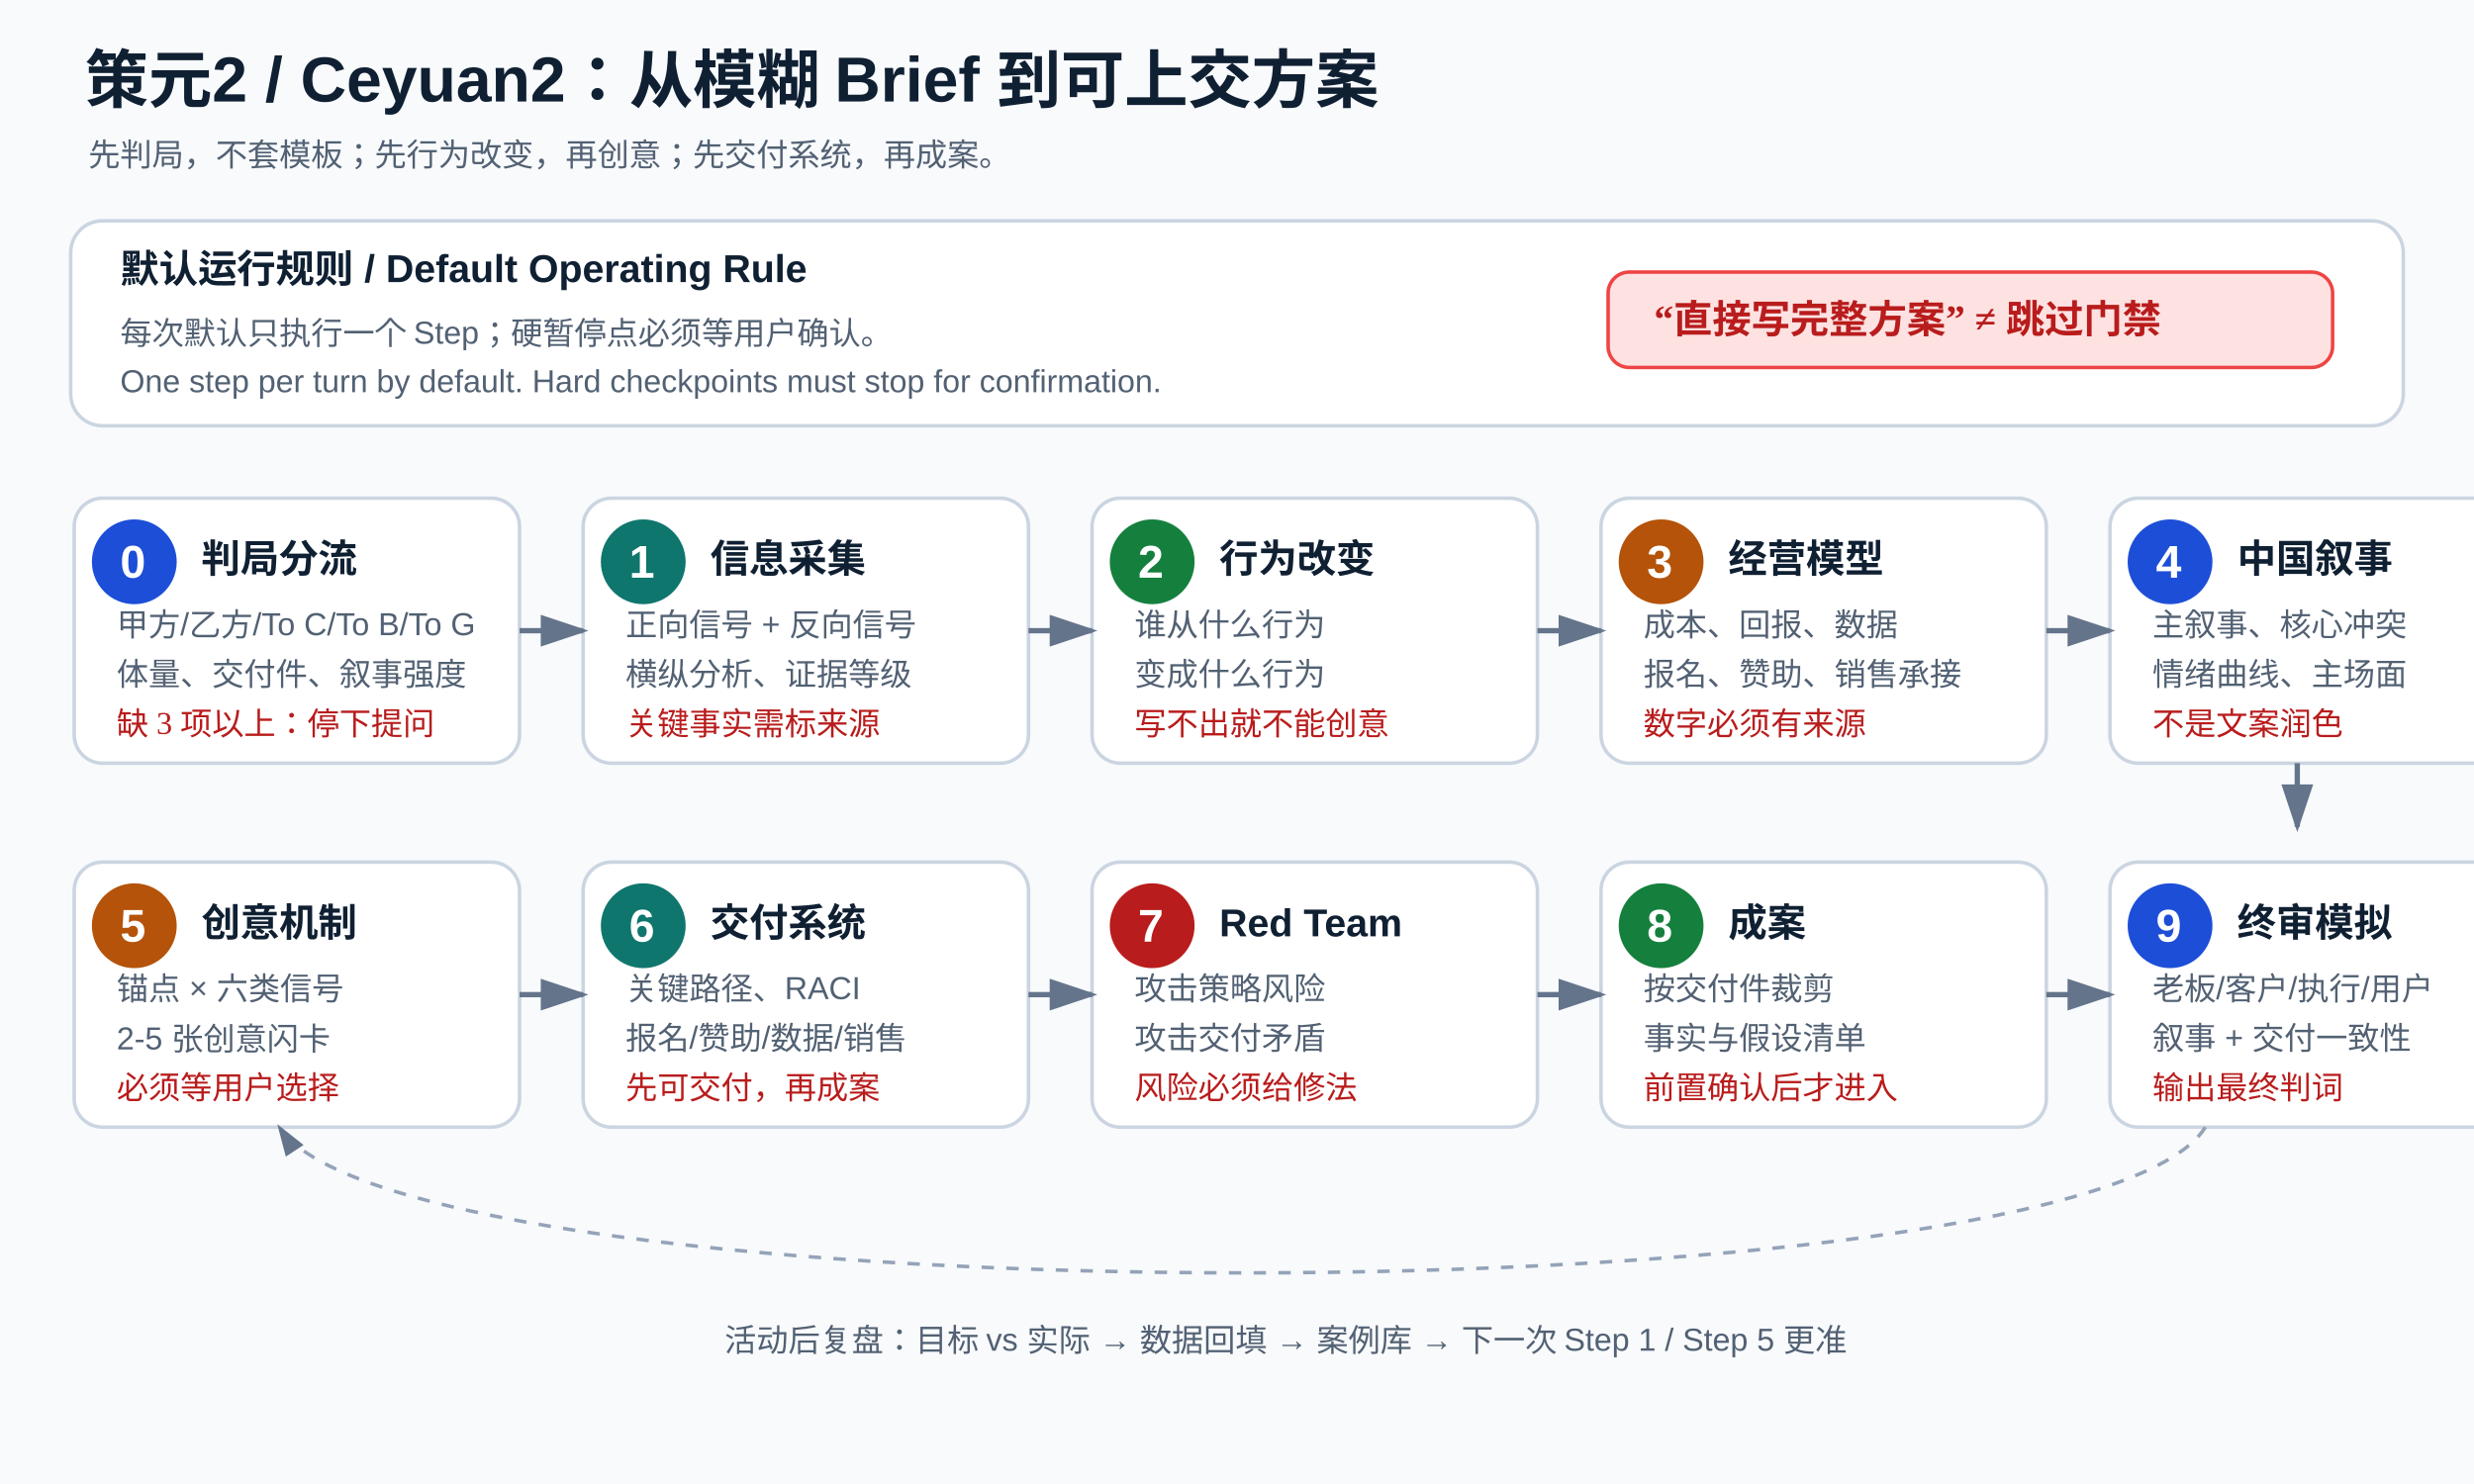
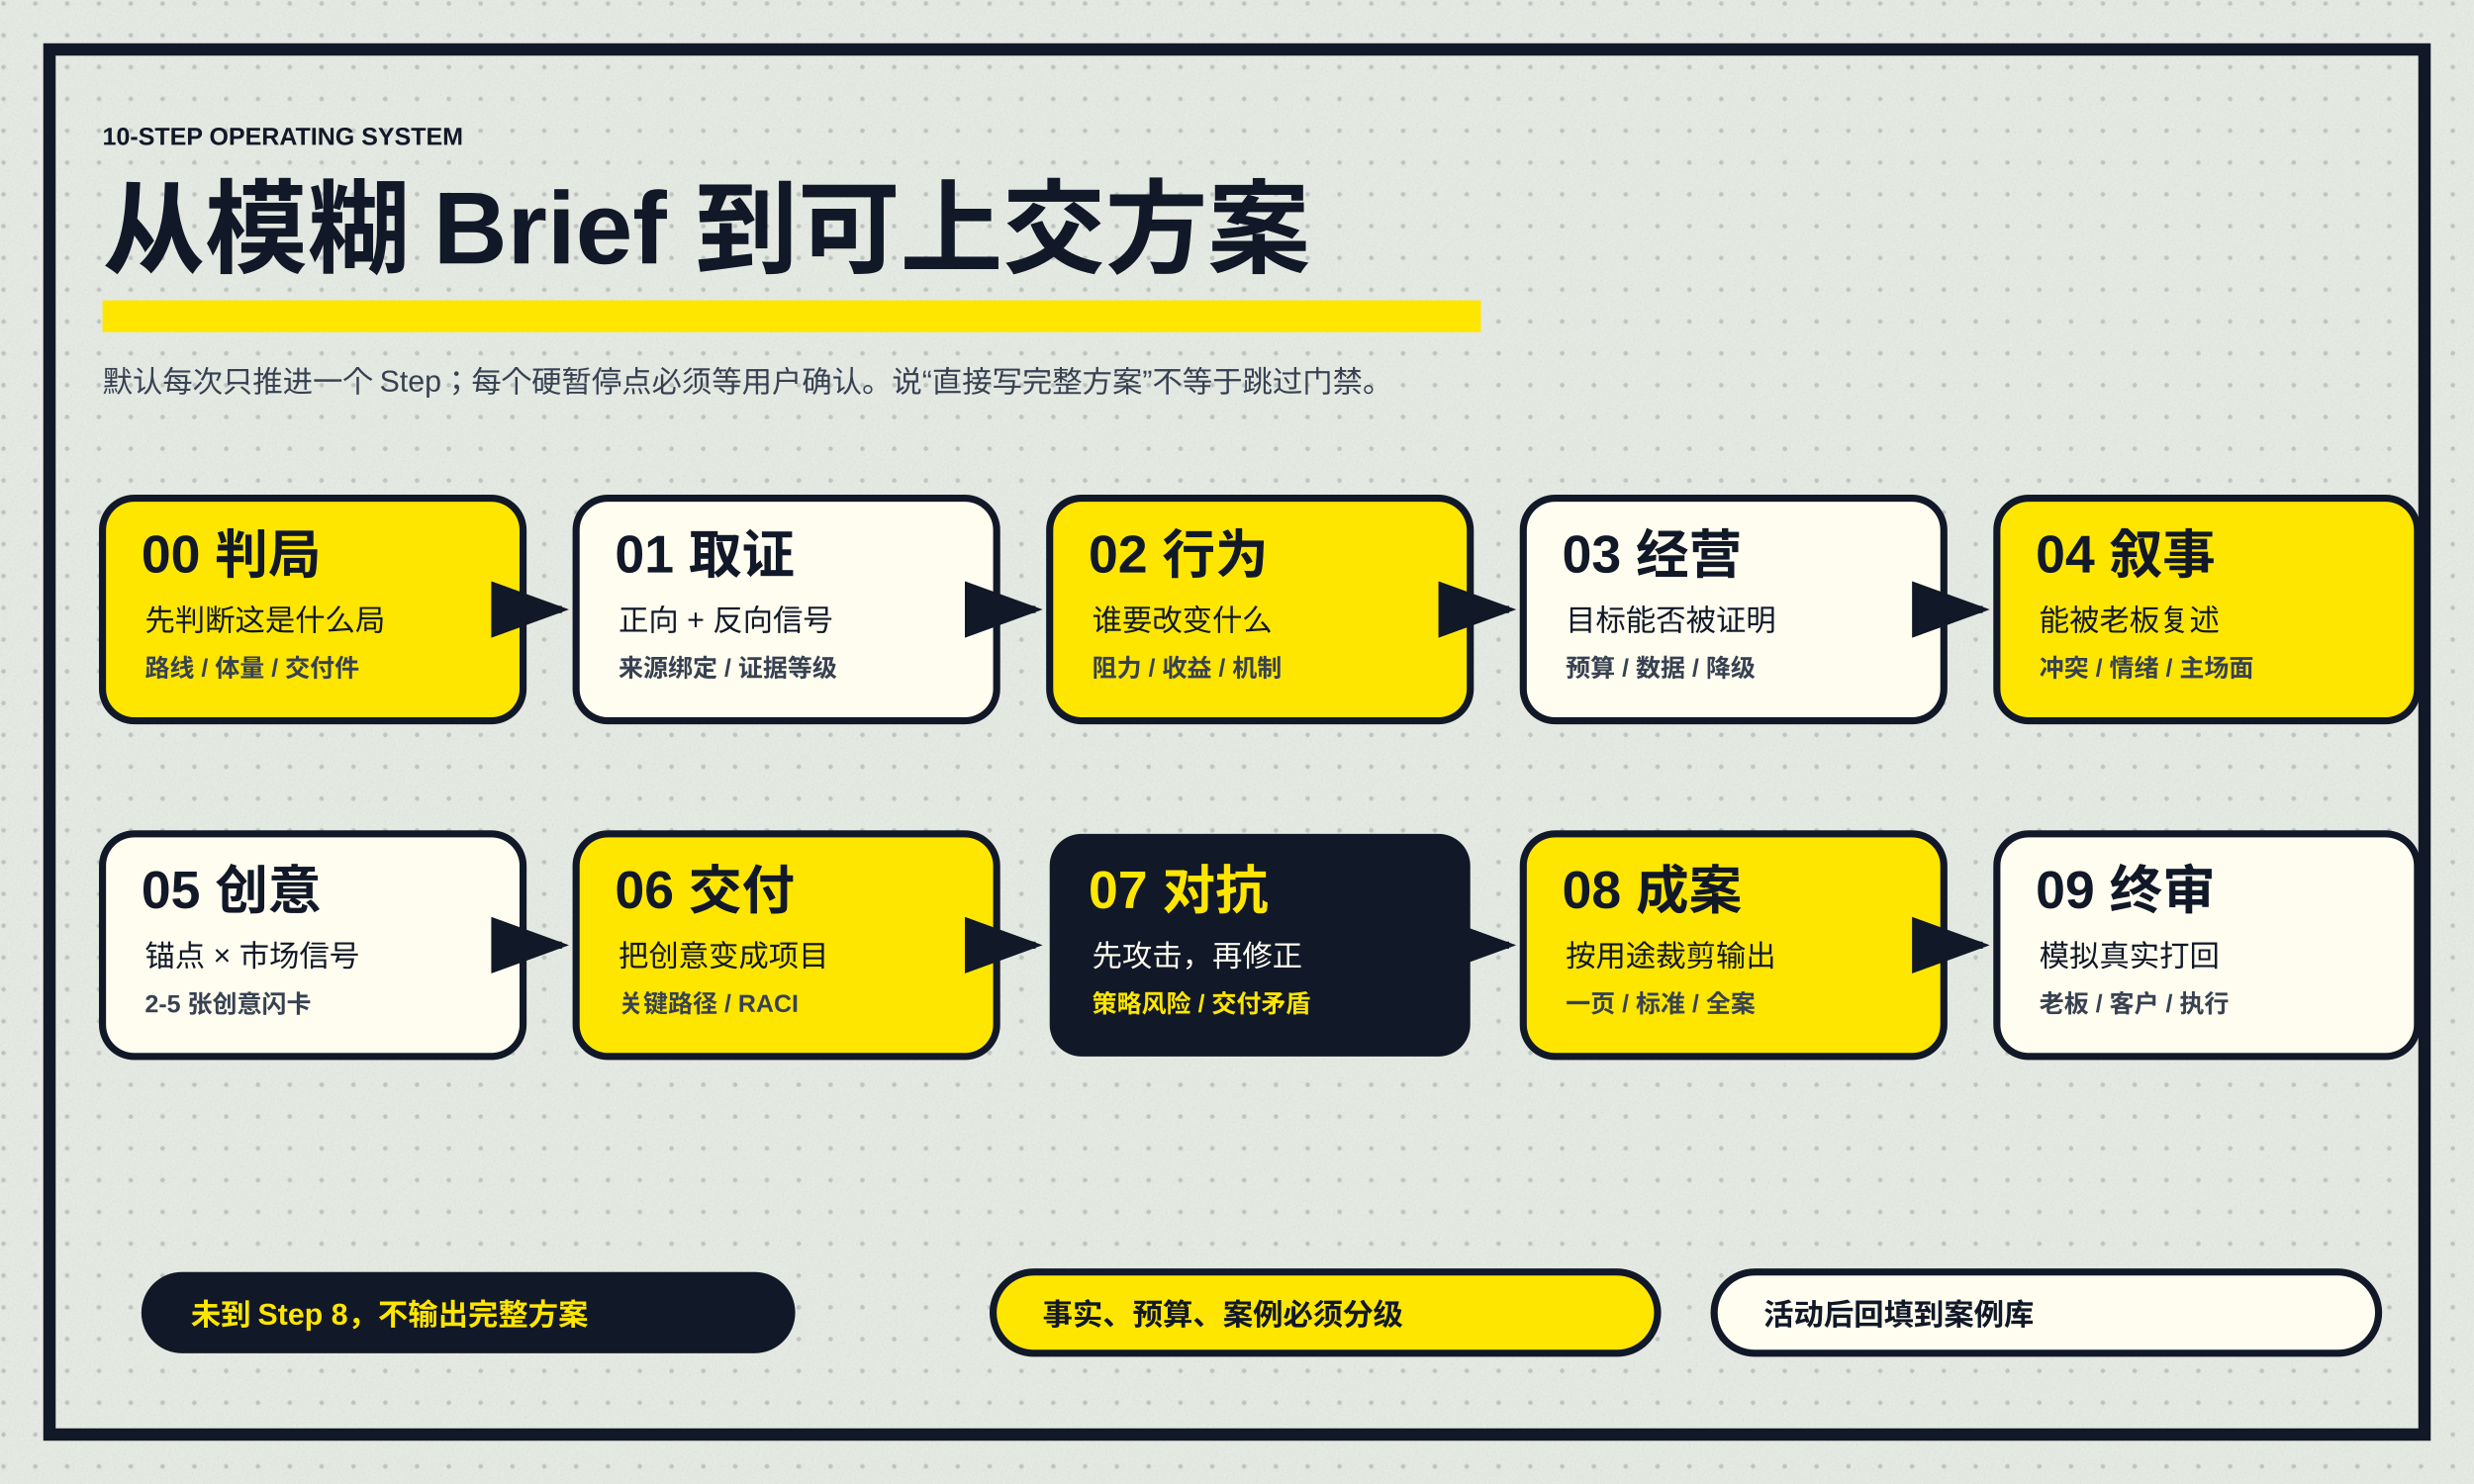
<svg xmlns="http://www.w3.org/2000/svg" width="1400" height="840" viewBox="0 0 1400 840" role="img" aria-labelledby="title desc">
  <defs>
+     <filter id="grain">
+       <feTurbulence type="fractalNoise" baseFrequency=".76" numOctaves="3" />
+       <feColorMatrix type="saturate" values="0" />
+       <feComponentTransfer>
+         <feFuncA type="table" tableValues="0 .14" />
+       </feComponentTransfer>
+     </filter>
+     <pattern id="dots" width="18" height="18" patternUnits="userSpaceOnUse">
+       <circle cx="2" cy="2" r="1.3" fill="#111827" opacity=".18" />
+     </pattern>
+     <marker id="arrow" markerWidth="12" markerHeight="12" refX="10" refY="4" orient="auto" markerUnits="strokeWidth">
+       <path d="M0,0 L0,8 L11,4 z" fill="#111827" />
+     </marker>
    <style>
-       .bg{fill:#f8fafc}.ink{fill:#102033;font-family:Arial,"Microsoft YaHei",sans-serif}.muted{fill:#526173;font-family:Arial,"Microsoft YaHei",sans-serif}
-       .panel{fill:#fff;stroke:#cbd5e1;stroke-width:2}.teal{fill:#0f766e}.blue{fill:#1d4ed8}.red{fill:#b91c1c}.gold{fill:#b45309}.green{fill:#15803d}
-       .line{stroke:#64748b;stroke-width:3;fill:none;marker-end:url(#arrow)}.dash{stroke:#94a3b8;stroke-width:2;stroke-dasharray:7 7;fill:none;marker-end:url(#arrow)}
-       .small{font-size:18px}.mid{font-size:22px;font-weight:700}.big{font-size:36px;font-weight:800}.num{fill:#fff;font-size:26px;font-weight:800;font-family:Arial,sans-serif}
+       .bg{fill:#e6ebe4}.ink{fill:#111827;font-family:Arial,"Microsoft YaHei",sans-serif}.muted{fill:#374151;font-family:Arial,"Microsoft YaHei",sans-serif}
+       .yellow{fill:#ffe600}.black{fill:#111827}.white{fill:#fffdf0}.stroke{stroke:#111827;stroke-width:4}.heavy{stroke:#111827;stroke-width:7}
+       .big{font-size:58px;font-weight:900}.h2{font-size:30px;font-weight:900}.h3{font-size:24px;font-weight:900}.body{font-size:17px}.small{font-size:14px;font-weight:700}
    </style>
-     <marker id="arrow" markerWidth="10" markerHeight="10" refX="8" refY="3" orient="auto" markerUnits="strokeWidth">
-       <path d="M0,0 L0,6 L9,3 z" fill="#64748b" />
-     </marker>
  </defs>
-   <rect class="bg" width="1400" height="840" />
-   <text x="48" y="58" class="ink big">策元2 / Ceyuan2：从模糊 Brief 到可上交方案</text>
-   <text x="50" y="94" class="muted small">先判局，不套模板；先行为改变，再创意；先交付系统，再成案。</text>
-   <rect x="40" y="125" width="1320" height="116" rx="18" class="panel" />
-   <text x="68" y="160" class="ink mid">默认运行规则 / Default Operating Rule</text>
-   <text x="68" y="195" class="muted small">每次默认只执行一个 Step；硬暂停点必须等用户确认。</text>
-   <text x="68" y="222" class="muted small">One step per turn by default. Hard checkpoints must stop for confirmation.</text>
-   <rect x="910" y="154" width="410" height="54" rx="12" fill="#fee2e2" stroke="#ef4444" stroke-width="2" />
-   <text x="936" y="188" class="red mid">“直接写完整方案” ≠ 跳过门禁</text>
-   <g transform="translate(42,282)">
-     <rect class="panel" x="0" y="0" width="252" height="150" rx="16" />
-     <circle cx="34" cy="36" r="24" class="blue" />
-     <text x="26" y="45" class="num">0</text>
-     <text x="72" y="42" class="ink mid">判局分流</text>
-     <text x="24" y="78" class="muted small">甲方/乙方/To C/To B/To G</text>
-     <text x="24" y="106" class="muted small">体量、交付件、叙事强度</text>
-     <text x="24" y="134" class="red small">缺 3 项以上：停下提问</text>
-     <rect class="panel" x="288" y="0" width="252" height="150" rx="16" />
-     <circle cx="322" cy="36" r="24" class="teal" />
-     <text x="314" y="45" class="num">1</text>
-     <text x="360" y="42" class="ink mid">信息采集</text>
-     <text x="312" y="78" class="muted small">正向信号 + 反向信号</text>
-     <text x="312" y="106" class="muted small">横纵分析、证据等级</text>
-     <text x="312" y="134" class="red small">关键事实需标来源</text>
-     <rect class="panel" x="576" y="0" width="252" height="150" rx="16" />
-     <circle cx="610" cy="36" r="24" class="green" />
-     <text x="602" y="45" class="num">2</text>
-     <text x="648" y="42" class="ink mid">行为改变</text>
-     <text x="600" y="78" class="muted small">谁从什么行为</text>
-     <text x="600" y="106" class="muted small">变成什么行为</text>
-     <text x="600" y="134" class="red small">写不出就不能创意</text>
-     <rect class="panel" x="864" y="0" width="252" height="150" rx="16" />
-     <circle cx="898" cy="36" r="24" class="gold" />
-     <text x="890" y="45" class="num">3</text>
-     <text x="936" y="42" class="ink mid">经营模型</text>
-     <text x="888" y="78" class="muted small">成本、回报、数据</text>
-     <text x="888" y="106" class="muted small">报名、赞助、销售承接</text>
-     <text x="888" y="134" class="red small">数字必须有来源</text>
-     <rect class="panel" x="1152" y="0" width="252" height="150" rx="16" />
-     <circle cx="1186" cy="36" r="24" class="blue" />
-     <text x="1178" y="45" class="num">4</text>
-     <text x="1224" y="42" class="ink mid">中国叙事</text>
-     <text x="1176" y="78" class="muted small">主叙事、核心冲突</text>
-     <text x="1176" y="106" class="muted small">情绪曲线、主场面</text>
-     <text x="1176" y="134" class="red small">不是文案润色</text>
-     <path class="line" d="M252 75 H288" />
-     <path class="line" d="M540 75 H576" />
-     <path class="line" d="M828 75 H864" />
-     <path class="line" d="M1116 75 H1152" />
+   <rect width="1400" height="840" class="bg" />
+   <rect width="1400" height="840" fill="url(#dots)" />
+   <rect width="1400" height="840" filter="url(#grain)" />
+   <rect x="28" y="28" width="1344" height="784" fill="none" class="heavy" />
+   <text x="58" y="82" class="ink small">10-STEP OPERATING SYSTEM</text>
+   <text x="58" y="150" class="ink big">从模糊 Brief 到可上交方案</text>
+   <rect x="58" y="170" width="780" height="18" class="yellow" />
+   <text x="58" y="222" class="muted body">默认每次只推进一个 Step；每个硬暂停点必须等用户确认。说“直接写完整方案”不等于跳过门禁。</text>
+   <g transform="translate(58 282)">
+     <g>
+       <rect x="0" y="0" width="238" height="126" rx="18" class="yellow stroke" />
+       <text x="22" y="42" class="ink h2">00 判局</text>
+       <text x="24" y="75" class="ink body">先判断这是什么局</text>
+       <text x="24" y="101" class="muted small">路线 / 体量 / 交付件</text>
+       <rect x="268" y="0" width="238" height="126" rx="18" class="white stroke" />
+       <text x="290" y="42" class="ink h2">01 取证</text>
+       <text x="292" y="75" class="ink body">正向 + 反向信号</text>
+       <text x="292" y="101" class="muted small">来源绑定 / 证据等级</text>
+       <rect x="536" y="0" width="238" height="126" rx="18" class="yellow stroke" />
+       <text x="558" y="42" class="ink h2">02 行为</text>
+       <text x="560" y="75" class="ink body">谁要改变什么</text>
+       <text x="560" y="101" class="muted small">阻力 / 收益 / 机制</text>
+       <rect x="804" y="0" width="238" height="126" rx="18" class="white stroke" />
+       <text x="826" y="42" class="ink h2">03 经营</text>
+       <text x="828" y="75" class="ink body">目标能否被证明</text>
+       <text x="828" y="101" class="muted small">预算 / 数据 / 降级</text>
+       <rect x="1072" y="0" width="238" height="126" rx="18" class="yellow stroke" />
+       <text x="1094" y="42" class="ink h2">04 叙事</text>
+       <text x="1096" y="75" class="ink body">能被老板复述</text>
+       <text x="1096" y="101" class="muted small">冲突 / 情绪 / 主场面</text>
+       <path d="M240 63H260" class="stroke" fill="none" marker-end="url(#arrow)" />
+       <path d="M508 63H528" class="stroke" fill="none" marker-end="url(#arrow)" />
+       <path d="M776 63H796" class="stroke" fill="none" marker-end="url(#arrow)" />
+       <path d="M1044 63H1064" class="stroke" fill="none" marker-end="url(#arrow)" />
+     </g>
+     <g transform="translate(0 190)">
+       <rect x="0" y="0" width="238" height="126" rx="18" class="white stroke" />
+       <text x="22" y="42" class="ink h2">05 创意</text>
+       <text x="24" y="75" class="ink body">锚点 × 市场信号</text>
+       <text x="24" y="101" class="muted small">2-5 张创意闪卡</text>
+       <rect x="268" y="0" width="238" height="126" rx="18" class="yellow stroke" />
+       <text x="290" y="42" class="ink h2">06 交付</text>
+       <text x="292" y="75" class="ink body">把创意变成项目</text>
+       <text x="292" y="101" class="muted small">关键路径 / RACI</text>
+       <rect x="536" y="0" width="238" height="126" rx="18" class="black" />
+       <text x="558" y="42" fill="#ffe600" class="h2" font-family="Arial,'Microsoft YaHei',sans-serif">07 对抗</text>
+       <text x="560" y="75" fill="#fffdf0" class="body" font-family="Arial,'Microsoft YaHei',sans-serif">先攻击，再修正</text>
+       <text x="560" y="101" fill="#ffe600" class="small" font-family="Arial,'Microsoft YaHei',sans-serif">策略风险 / 交付矛盾</text>
+       <rect x="804" y="0" width="238" height="126" rx="18" class="yellow stroke" />
+       <text x="826" y="42" class="ink h2">08 成案</text>
+       <text x="828" y="75" class="ink body">按用途裁剪输出</text>
+       <text x="828" y="101" class="muted small">一页 / 标准 / 全案</text>
+       <rect x="1072" y="0" width="238" height="126" rx="18" class="white stroke" />
+       <text x="1094" y="42" class="ink h2">09 终审</text>
+       <text x="1096" y="75" class="ink body">模拟真实打回</text>
+       <text x="1096" y="101" class="muted small">老板 / 客户 / 执行</text>
+       <path d="M240 63H260" class="stroke" fill="none" marker-end="url(#arrow)" />
+       <path d="M508 63H528" class="stroke" fill="none" marker-end="url(#arrow)" />
+       <path d="M776 63H796" class="stroke" fill="none" marker-end="url(#arrow)" />
+       <path d="M1044 63H1064" class="stroke" fill="none" marker-end="url(#arrow)" />
+     </g>
  </g>
-   <g transform="translate(42,488)">
-     <rect class="panel" x="0" y="0" width="252" height="150" rx="16" />
-     <circle cx="34" cy="36" r="24" class="gold" />
-     <text x="26" y="45" class="num">5</text>
-     <text x="72" y="42" class="ink mid">创意机制</text>
-     <text x="24" y="78" class="muted small">锚点 × 六类信号</text>
-     <text x="24" y="106" class="muted small">2-5 张创意闪卡</text>
-     <text x="24" y="134" class="red small">必须等用户选择</text>
-     <rect class="panel" x="288" y="0" width="252" height="150" rx="16" />
-     <circle cx="322" cy="36" r="24" class="teal" />
-     <text x="314" y="45" class="num">6</text>
-     <text x="360" y="42" class="ink mid">交付系统</text>
-     <text x="312" y="78" class="muted small">关键路径、RACI</text>
-     <text x="312" y="106" class="muted small">报名/赞助/数据/销售</text>
-     <text x="312" y="134" class="red small">先可交付，再成案</text>
-     <rect class="panel" x="576" y="0" width="252" height="150" rx="16" />
-     <circle cx="610" cy="36" r="24" class="red" />
-     <text x="602" y="45" class="num">7</text>
-     <text x="648" y="42" class="ink mid">Red Team</text>
-     <text x="600" y="78" class="muted small">攻击策略风险</text>
-     <text x="600" y="106" class="muted small">攻击交付矛盾</text>
-     <text x="600" y="134" class="red small">风险必须给修法</text>
-     <rect class="panel" x="864" y="0" width="252" height="150" rx="16" />
-     <circle cx="898" cy="36" r="24" class="green" />
-     <text x="890" y="45" class="num">8</text>
-     <text x="936" y="42" class="ink mid">成案</text>
-     <text x="888" y="78" class="muted small">按交付件裁剪</text>
-     <text x="888" y="106" class="muted small">事实与假设清单</text>
-     <text x="888" y="134" class="red small">前置确认后才进入</text>
-     <rect class="panel" x="1152" y="0" width="252" height="150" rx="16" />
-     <circle cx="1186" cy="36" r="24" class="blue" />
-     <text x="1178" y="45" class="num">9</text>
-     <text x="1224" y="42" class="ink mid">终审模拟</text>
-     <text x="1176" y="78" class="muted small">老板/客户/执行/用户</text>
-     <text x="1176" y="106" class="muted small">叙事 + 交付一致性</text>
-     <text x="1176" y="134" class="red small">输出最终判词</text>
-     <path class="line" d="M252 75 H288" />
-     <path class="line" d="M540 75 H576" />
-     <path class="line" d="M828 75 H864" />
-     <path class="line" d="M1116 75 H1152" />
+   <g transform="translate(80 720)">
+     <rect x="0" y="0" width="370" height="46" rx="23" class="black" />
+     <text x="28" y="30" fill="#ffe600" class="body" font-family="Arial,'Microsoft YaHei',sans-serif" font-weight="900">未到 Step 8，不输出完整方案</text>
+     <rect x="482" y="0" width="376" height="46" rx="23" class="yellow stroke" />
+     <text x="510" y="30" class="ink body" font-weight="900">事实、预算、案例必须分级</text>
+     <rect x="890" y="0" width="376" height="46" rx="23" class="white stroke" />
+     <text x="918" y="30" class="ink body" font-weight="900">活动后回填到案例库</text>
  </g>
-   <path class="line" d="M1300 432 V468" />
-   <path class="dash" d="M1248 638 C1180 748 230 748 158 638" />
-   <text x="410" y="765" class="muted small">活动后复盘：目标 vs 实际 → 数据回填 → 案例库 → 下一次 Step 1 / Step 5 更准</text>
</svg>
